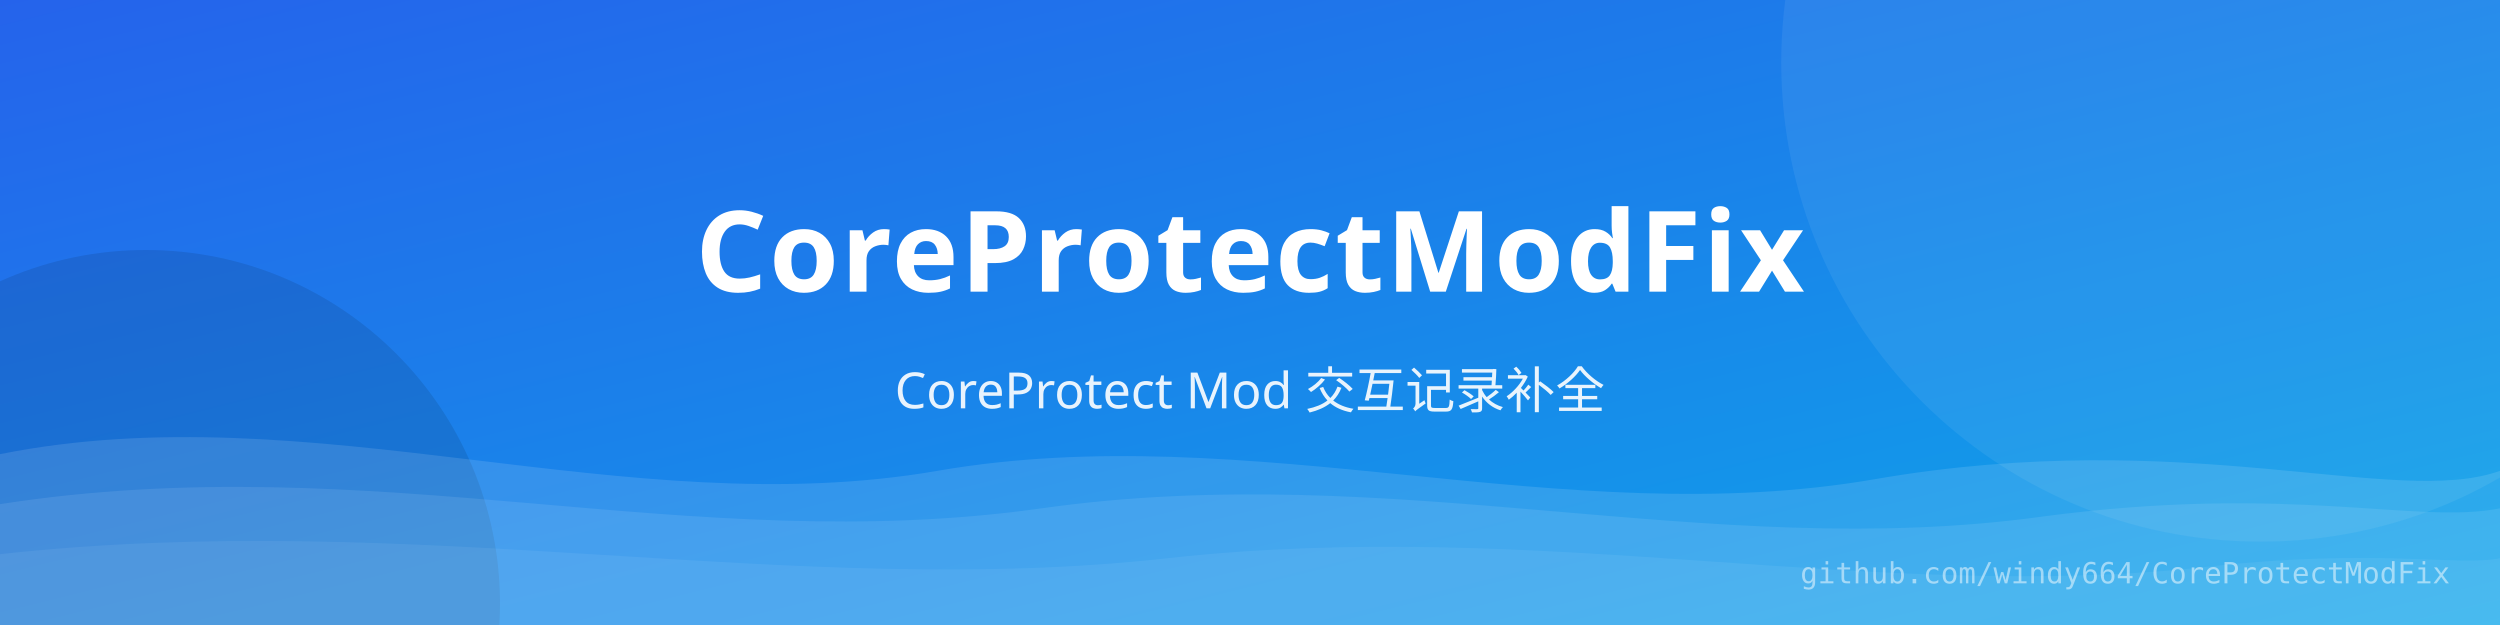
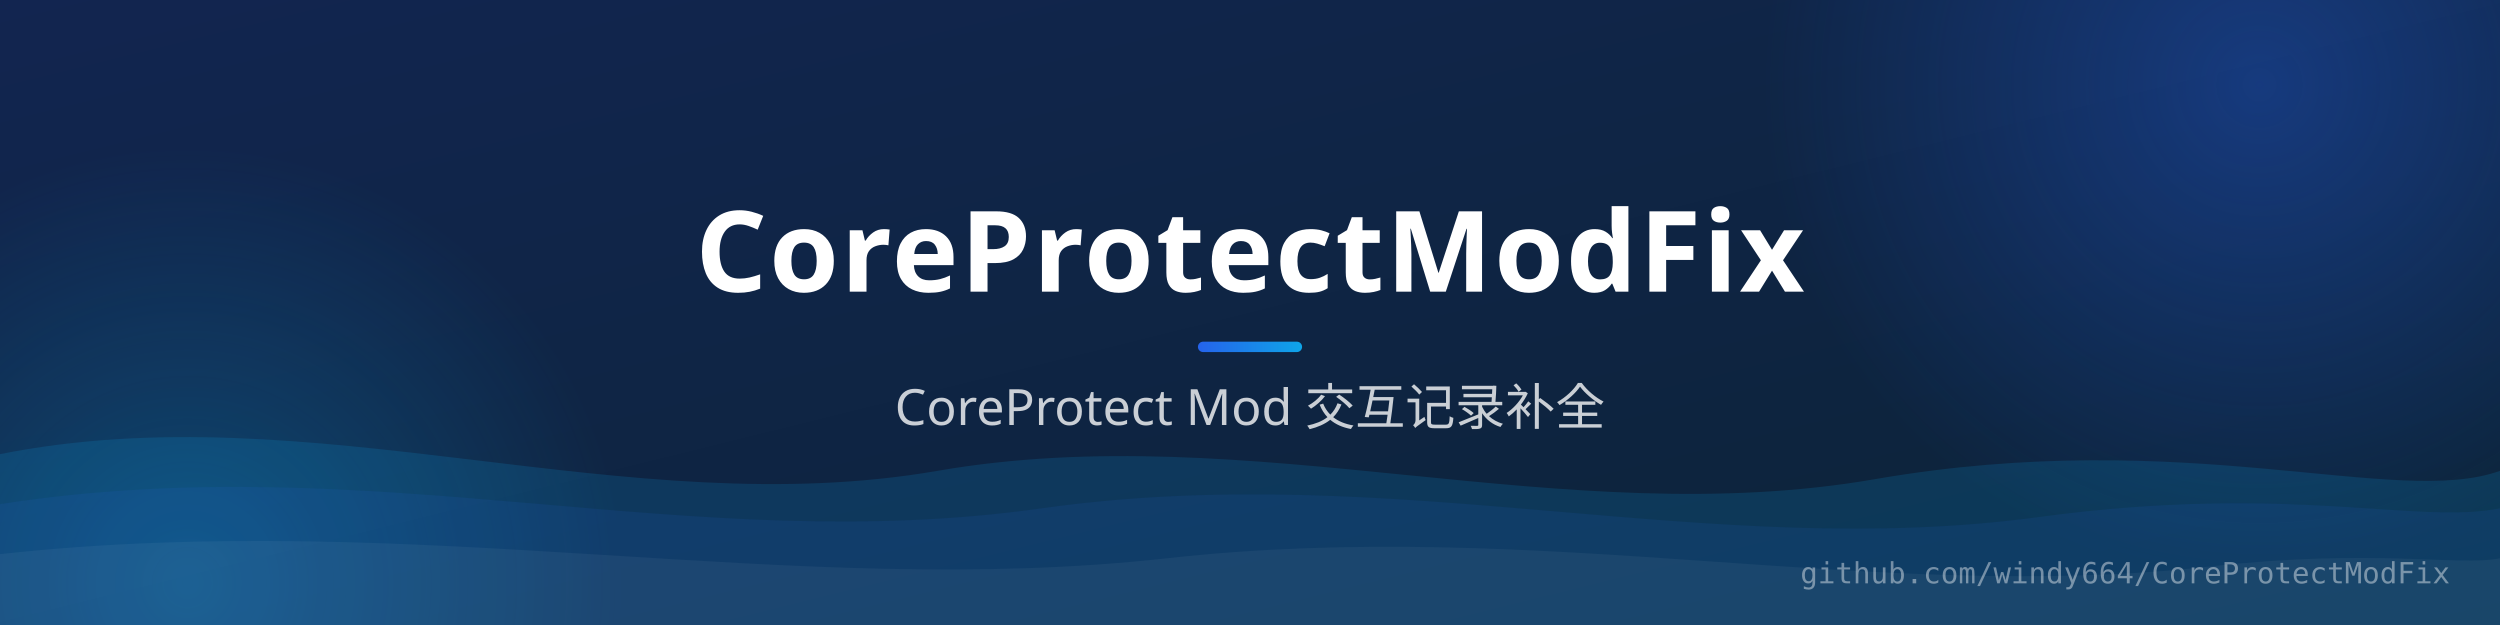
<svg xmlns="http://www.w3.org/2000/svg" width="1200" height="300" viewBox="0 0 1200 300" role="img" aria-label="CoreProtectModFix">
  <defs>
    <linearGradient id="bg" x1="0" y1="0" x2="1" y2="1">
+       <stop offset="0" stop-color="#122550" />
+       <stop offset="1" stop-color="#0b2437" />
+     </linearGradient>
+     <radialGradient id="glow1" cx="0.5" cy="0.5" r="0.5">
+       <stop offset="0" stop-color="#2563eb" stop-opacity="0.35" />
+       <stop offset="1" stop-color="#2563eb" stop-opacity="0" />
+     </radialGradient>
+     <radialGradient id="glow2" cx="0.5" cy="0.5" r="0.5">
+       <stop offset="0" stop-color="#0ea5e9" stop-opacity="0.28" />
+       <stop offset="1" stop-color="#0ea5e9" stop-opacity="0" />
+     </radialGradient>
+     <linearGradient id="accent" x1="0" y1="0" x2="1" y2="0">
      <stop offset="0" stop-color="#2563eb" />
      <stop offset="1" stop-color="#0ea5e9" />
    </linearGradient>
  </defs>
  <rect width="1200" height="300" fill="url(#bg)" />
-   <circle cx="1085" cy="30" r="230" fill="#ffffff" opacity="0.07" />
-   <circle cx="70" cy="290" r="170" fill="#000000" opacity="0.10" />
-   <path d="M0,218 C150,188 300,252 450,226 C600,200 750,256 900,230 C1050,204 1150,244 1200,226 L1200,300 L0,300 Z" fill="#ffffff" opacity="0.12" />
-   <path d="M0,242 C180,214 330,268 500,244 C670,220 820,270 980,248 C1100,232 1160,252 1200,244 L1200,300 L0,300 Z" fill="#ffffff" opacity="0.09" />
-   <path d="M0,266 C200,244 380,288 560,268 C740,248 900,290 1060,272 C1140,263 1180,272 1200,268 L1200,300 L0,300 Z" fill="#ffffff" opacity="0.06" />
+   <circle cx="1085" cy="40" r="240" fill="url(#glow1)" />
+   <circle cx="90" cy="280" r="210" fill="url(#glow2)" />
+   <path d="M0,218 C150,188 300,252 450,226 C600,200 750,256 900,230 C1050,204 1150,244 1200,226 L1200,300 L0,300 Z" fill="#0ea5e9" opacity="0.16" />
+   <path d="M0,242 C180,214 330,268 500,244 C670,220 820,270 980,248 C1100,232 1160,252 1200,244 L1200,300 L0,300 Z" fill="#2563eb" opacity="0.1" />
+   <path d="M0,266 C200,244 380,288 560,268 C740,248 900,290 1060,272 C1140,263 1180,272 1200,268 L1200,300 L0,300 Z" fill="#ffffff" opacity="0.05" />
  <text x="600" y="140" text-anchor="middle" font-family="'Segoe UI','PingFang SC','Noto Sans SC','Microsoft YaHei',sans-serif" font-size="54" font-weight="700" fill="#ffffff" letter-spacing="1">CoreProtectModFix</text>
-   <text x="600" y="196" text-anchor="middle" font-family="'Segoe UI','PingFang SC','Noto Sans SC','Microsoft YaHei',sans-serif" font-size="24" fill="#ffffff" opacity="0.9">CoreProtect Mod 交互记录补全</text>
-   <text x="1176" y="280" text-anchor="end" font-family="ui-monospace,'Cascadia Code',Consolas,monospace" font-size="14" fill="#ffffff" opacity="0.5">github.com/windy664/CoreProtectModFix</text>
+   <rect x="575" y="164" width="50" height="5" rx="2.5" fill="url(#accent)" />
+   <text x="600" y="204" text-anchor="middle" font-family="'Segoe UI','PingFang SC','Noto Sans SC','Microsoft YaHei',sans-serif" font-size="24" fill="#ffffff" opacity="0.78">CoreProtect Mod 交互记录补全</text>
+   <text x="1176" y="280" text-anchor="end" font-family="ui-monospace,'Cascadia Code',Consolas,monospace" font-size="14" fill="#ffffff" opacity="0.42">github.com/windy664/CoreProtectModFix</text>
</svg>
